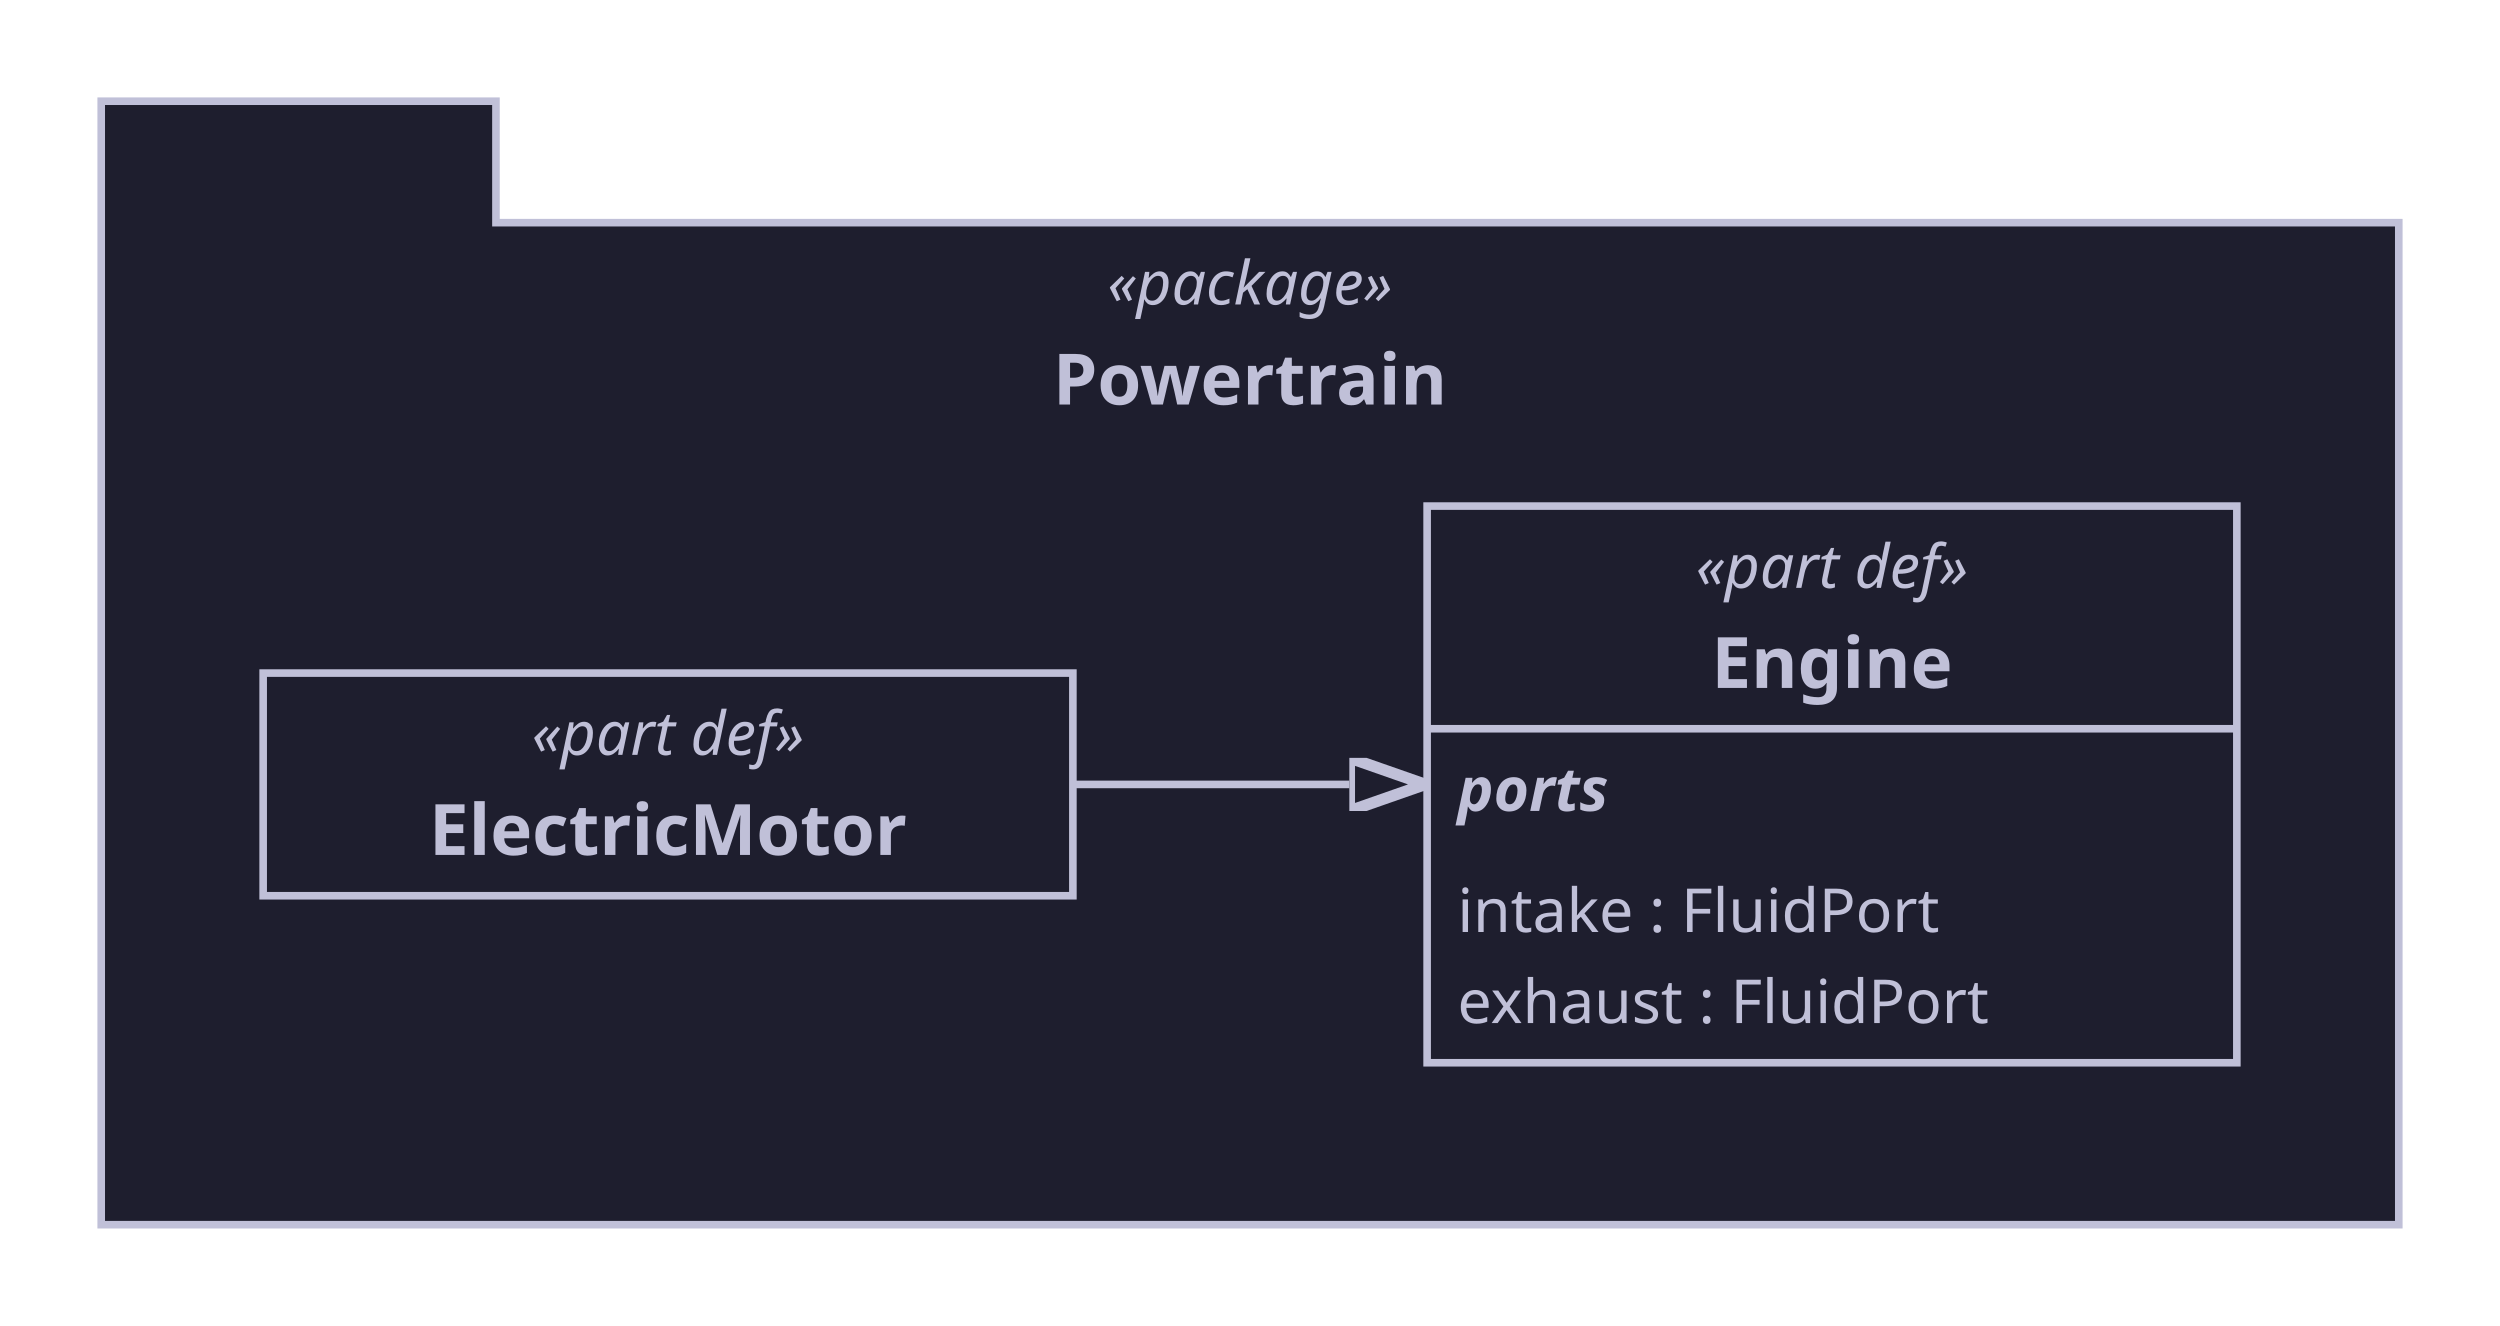
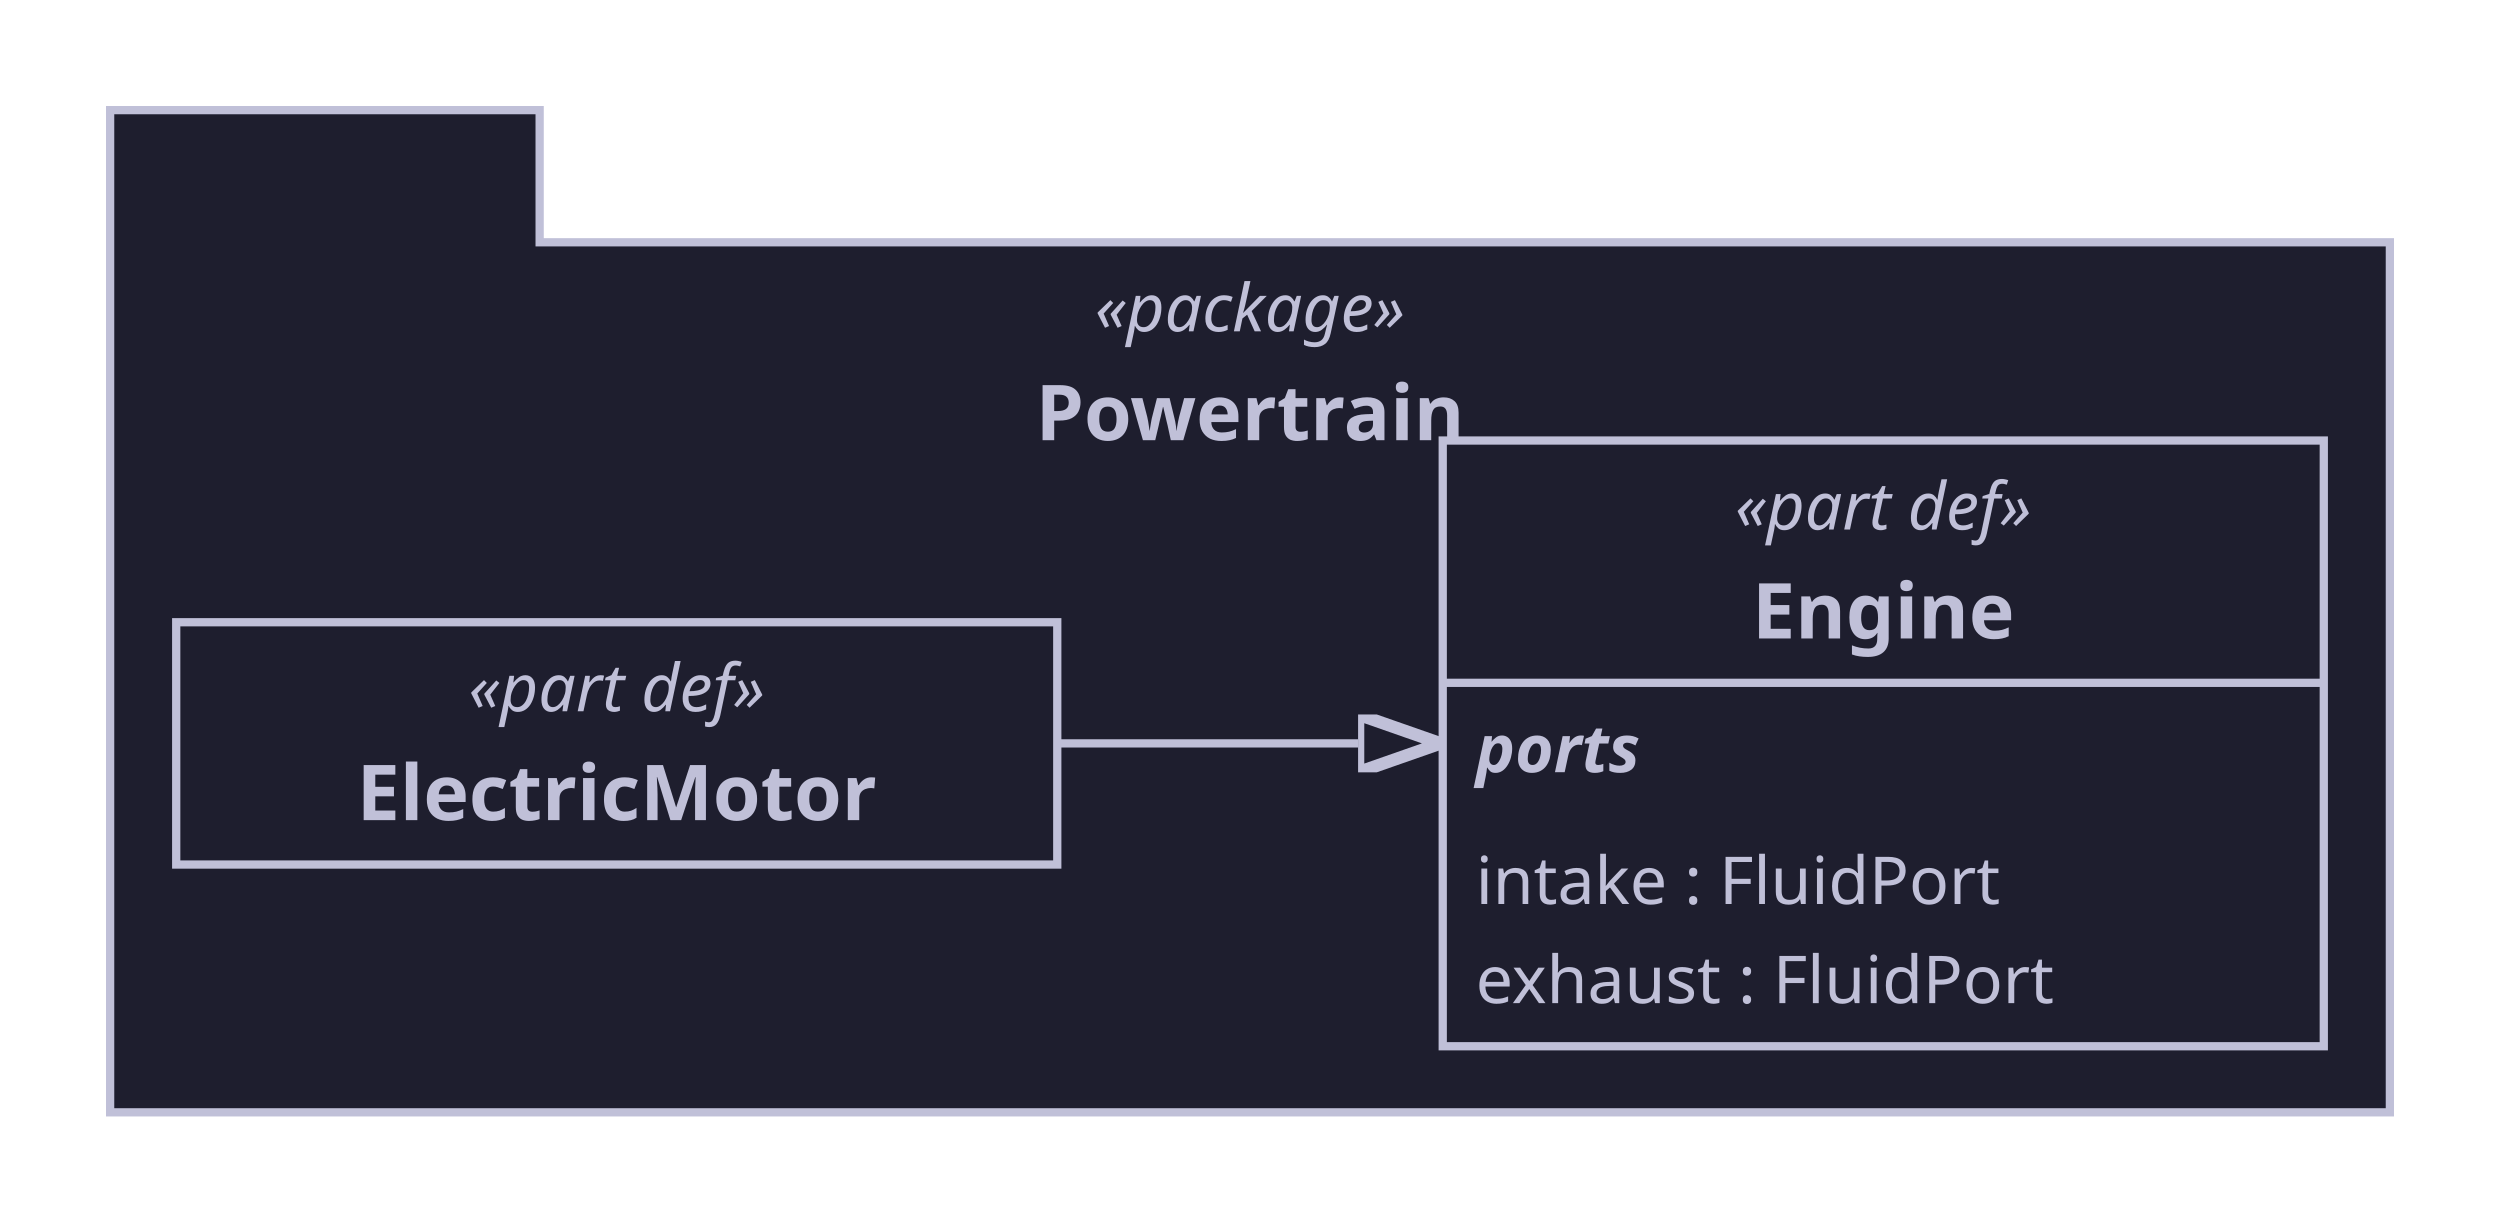
- <svg xmlns="http://www.w3.org/2000/svg" width="494.00" height="262.00" viewBox="0 0 494.00 262.00">
+ <svg xmlns="http://www.w3.org/2000/svg" width="454.00" height="222.00" viewBox="0 0 454.00 222.00">
  <defs>
    <marker id="line-end-open-chevron" markerWidth="10.248" markerHeight="7" refX="10.248" refY="3.5" orient="auto">
      <polyline points="0 0, 10 3.5, 0 7" fill="none" stroke="#C0C0D8" stroke-width="1.50" stroke-linejoin="bevel" />
    </marker>
    <marker id="line-end-hollow-triangle" markerWidth="10.248" markerHeight="7" refX="10.248" refY="3.5" orient="auto">
      <polygon points="0 0, 10 3.5, 0 7" fill="#1E1E2E" stroke="#C0C0D8" stroke-width="1.50" stroke-linejoin="bevel" />
    </marker>
    <marker id="line-end-filled-arrow" markerWidth="10.248" markerHeight="7" refX="10.248" refY="3.5" orient="auto">
      <polygon points="0 0, 10 3.5, 0 7" fill="#C0C0D8" stroke="#C0C0D8" stroke-width="1.50" stroke-linejoin="bevel" />
    </marker>
    <marker id="line-end-hollow-triangle-crossbar" markerWidth="14.748" markerHeight="7" refX="14.748" refY="3.5" orient="auto">
      <polygon points="4.5 0, 14.5 3.5, 4.5 7" fill="#1E1E2E" stroke="#C0C0D8" stroke-width="1.50" stroke-linejoin="bevel" />
      <line x1="1" y1="0" x2="1" y2="7" stroke="#C0C0D8" stroke-width="1.50" />
    </marker>
    <marker id="line-end-hollow-diamond" markerWidth="14" markerHeight="8" refX="13.416" refY="4" orient="auto">
      <polygon points="1 4, 7 0, 13 4, 7 8" fill="#1E1E2E" stroke="#C0C0D8" stroke-width="1.50" stroke-linejoin="bevel" />
    </marker>
    <marker id="line-end-filled-diamond" markerWidth="14" markerHeight="8" refX="13.416" refY="4" orient="auto">
      <polygon points="1 4, 7 0, 13 4, 7 8" fill="#C0C0D8" stroke="#C0C0D8" stroke-width="1.50" stroke-linejoin="bevel" />
    </marker>
    <marker id="line-end-circle" markerWidth="10" markerHeight="10" refX="9.75" refY="5" orient="auto">
      <circle cx="5" cy="5" r="4" fill="#1E1E2E" stroke="#C0C0D8" stroke-width="1.50" />
    </marker>
    <marker id="line-end-bar" markerWidth="4" markerHeight="12" refX="2.75" refY="6" orient="auto">
      <line x1="2" y1="0" x2="2" y2="12" stroke="#C0C0D8" stroke-width="1.50" />
    </marker>
    <filter id="label-bg" x="-0.05" y="-0.05" width="1.1" height="1.1">
      <feFlood flood-color="#1E1E2E" />
      <feComposite in="SourceGraphic" operator="over" />
    </filter>
  </defs>
-   <path d="M 20.00 44.00 L 20.00 20.00 L 98.00 20.00 L 98.00 44.00 L 474.00 44.00 L 474.00 242.00 L 20.00 242.00 Z" fill="#1E1E2E" stroke="#C0C0D8" stroke-width="1.50" />
-   <text x="247.00" y="56.00" font-family="Noto Sans, sans-serif" font-size="12.00" font-style="italic" fill="#C0C0D8" text-anchor="middle" dominant-baseline="middle">«package»</text>
-   <text x="247.00" y="75.00" font-family="Noto Sans, sans-serif" font-size="14.00" font-weight="bold" fill="#C0C0D8" text-anchor="middle" dominant-baseline="middle">Powertrain</text>
-   <rect x="282.00" y="100.00" width="160.00" height="110.00" fill="#1E1E2E" stroke="#C0C0D8" stroke-width="1.50" />
-   <text x="362.00" y="112.00" font-family="Noto Sans, sans-serif" font-size="12.00" font-style="italic" fill="#C0C0D8" text-anchor="middle" dominant-baseline="middle">«part def»</text>
-   <text x="362.00" y="131.00" font-family="Noto Sans, sans-serif" font-size="14.00" font-weight="bold" fill="#C0C0D8" text-anchor="middle" dominant-baseline="middle">Engine</text>
-   <line x1="282.00" y1="144.00" x2="442.00" y2="144.00" stroke="#C0C0D8" stroke-width="1.50" />
-   <text x="288.00" y="156.00" font-family="Noto Sans, sans-serif" font-size="12.00" font-weight="bold" font-style="italic" fill="#C0C0D8" text-anchor="start" dominant-baseline="middle">ports</text>
-   <text x="288.00" y="180.00" font-family="Noto Sans, sans-serif" font-size="12.00" fill="#C0C0D8" text-anchor="start" dominant-baseline="middle">intake : FluidPort</text>
-   <text x="288.00" y="198.00" font-family="Noto Sans, sans-serif" font-size="12.00" fill="#C0C0D8" text-anchor="start" dominant-baseline="middle">exhaust : FluidPort</text>
-   <rect x="52.00" y="133.00" width="160.00" height="44.00" fill="#1E1E2E" stroke="#C0C0D8" stroke-width="1.50" />
-   <text x="132.00" y="145.00" font-family="Noto Sans, sans-serif" font-size="12.00" font-style="italic" fill="#C0C0D8" text-anchor="middle" dominant-baseline="middle">«part def»</text>
-   <text x="132.00" y="164.00" font-family="Noto Sans, sans-serif" font-size="14.00" font-weight="bold" fill="#C0C0D8" text-anchor="middle" dominant-baseline="middle">ElectricMotor</text>
-   <path d="M 212.00 155.00 L 282.00 155.00" fill="none" stroke="#C0C0D8" stroke-width="1.50" marker-end="url(#line-end-hollow-triangle)" />
+   <path d="M 20.00 44.00 L 20.00 20.00 L 98.00 20.00 L 98.00 44.00 L 434.00 44.00 L 434.00 202.00 L 20.00 202.00 Z" fill="#1E1E2E" stroke="#C0C0D8" stroke-width="1.50" />
+   <text x="227.00" y="56.00" font-family="Noto Sans, sans-serif" font-size="12.00" font-style="italic" fill="#C0C0D8" text-anchor="middle" dominant-baseline="middle">«package»</text>
+   <text x="227.00" y="75.00" font-family="Noto Sans, sans-serif" font-size="14.00" font-weight="bold" fill="#C0C0D8" text-anchor="middle" dominant-baseline="middle">Powertrain</text>
+   <rect x="262.00" y="80.00" width="160.00" height="110.00" fill="#1E1E2E" stroke="#C0C0D8" stroke-width="1.50" />
+   <text x="342.00" y="92.00" font-family="Noto Sans, sans-serif" font-size="12.00" font-style="italic" fill="#C0C0D8" text-anchor="middle" dominant-baseline="middle">«part def»</text>
+   <text x="342.00" y="111.00" font-family="Noto Sans, sans-serif" font-size="14.00" font-weight="bold" fill="#C0C0D8" text-anchor="middle" dominant-baseline="middle">Engine</text>
+   <line x1="262.00" y1="124.00" x2="422.00" y2="124.00" stroke="#C0C0D8" stroke-width="1.50" />
+   <text x="268.00" y="136.00" font-family="Noto Sans, sans-serif" font-size="12.00" font-weight="bold" font-style="italic" fill="#C0C0D8" text-anchor="start" dominant-baseline="middle">ports</text>
+   <text x="268.00" y="160.00" font-family="Noto Sans, sans-serif" font-size="12.00" fill="#C0C0D8" text-anchor="start" dominant-baseline="middle">intake : FluidPort</text>
+   <text x="268.00" y="178.00" font-family="Noto Sans, sans-serif" font-size="12.00" fill="#C0C0D8" text-anchor="start" dominant-baseline="middle">exhaust : FluidPort</text>
+   <rect x="32.00" y="113.00" width="160.00" height="44.00" fill="#1E1E2E" stroke="#C0C0D8" stroke-width="1.50" />
+   <text x="112.00" y="125.00" font-family="Noto Sans, sans-serif" font-size="12.00" font-style="italic" fill="#C0C0D8" text-anchor="middle" dominant-baseline="middle">«part def»</text>
+   <text x="112.00" y="144.00" font-family="Noto Sans, sans-serif" font-size="14.00" font-weight="bold" fill="#C0C0D8" text-anchor="middle" dominant-baseline="middle">ElectricMotor</text>
+   <path d="M 192.00 135.00 L 262.00 135.00" fill="none" stroke="#C0C0D8" stroke-width="1.50" marker-end="url(#line-end-hollow-triangle)" />
</svg>
